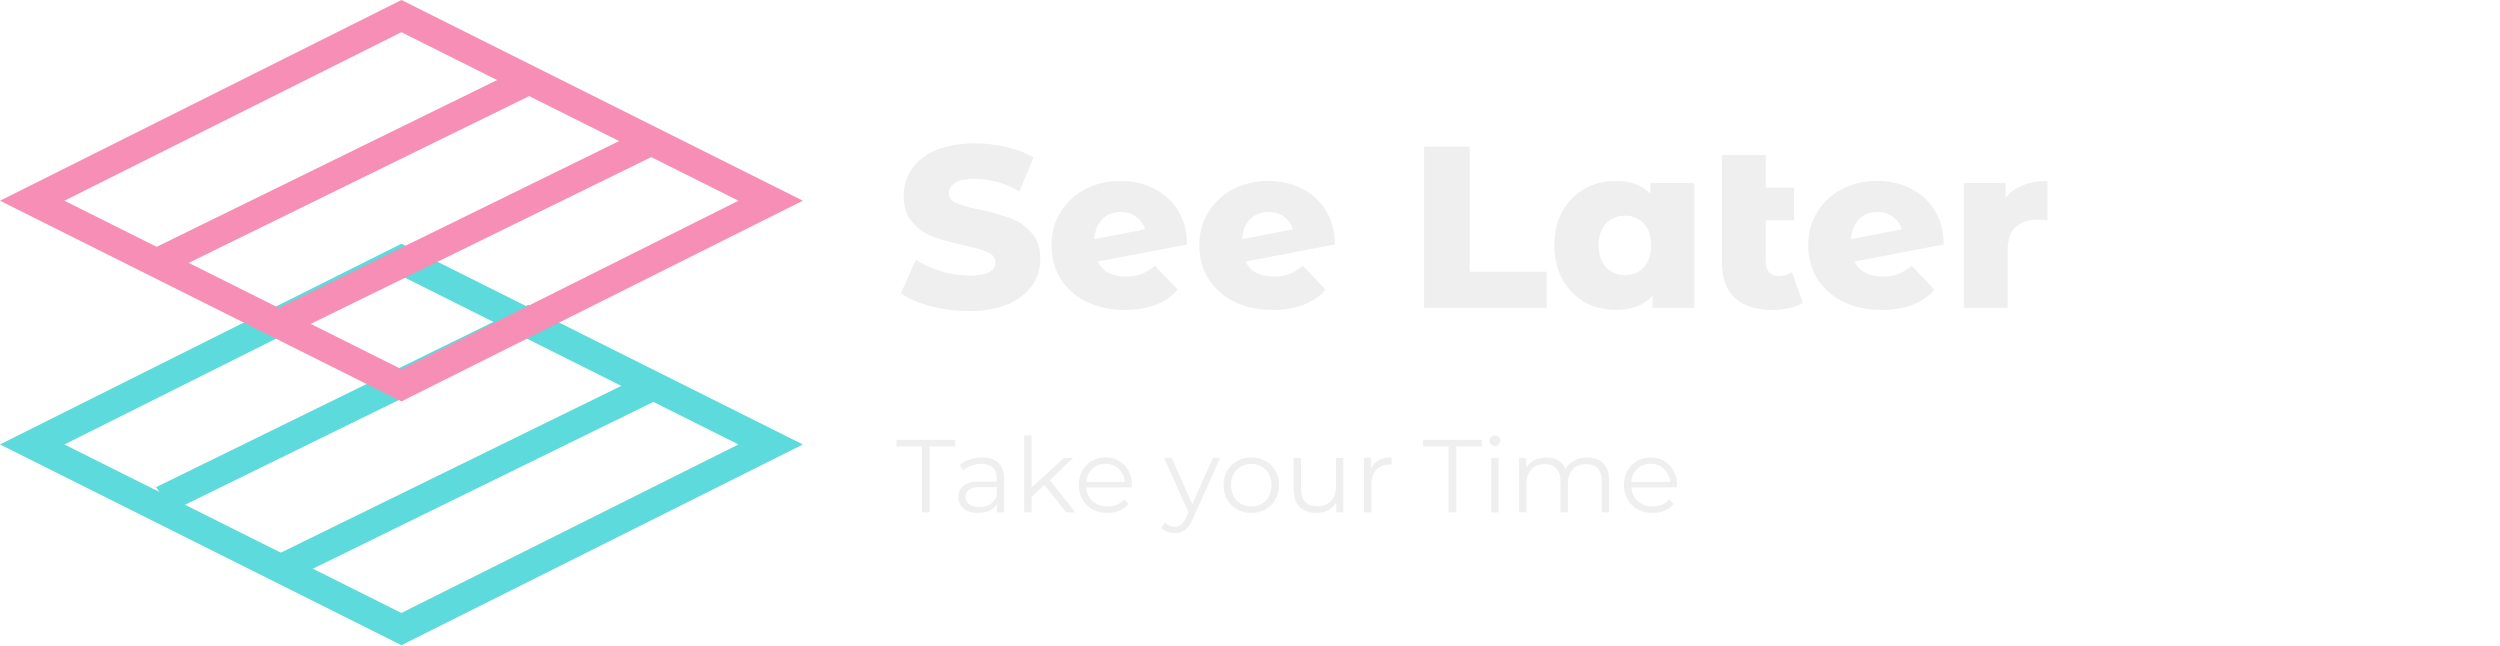
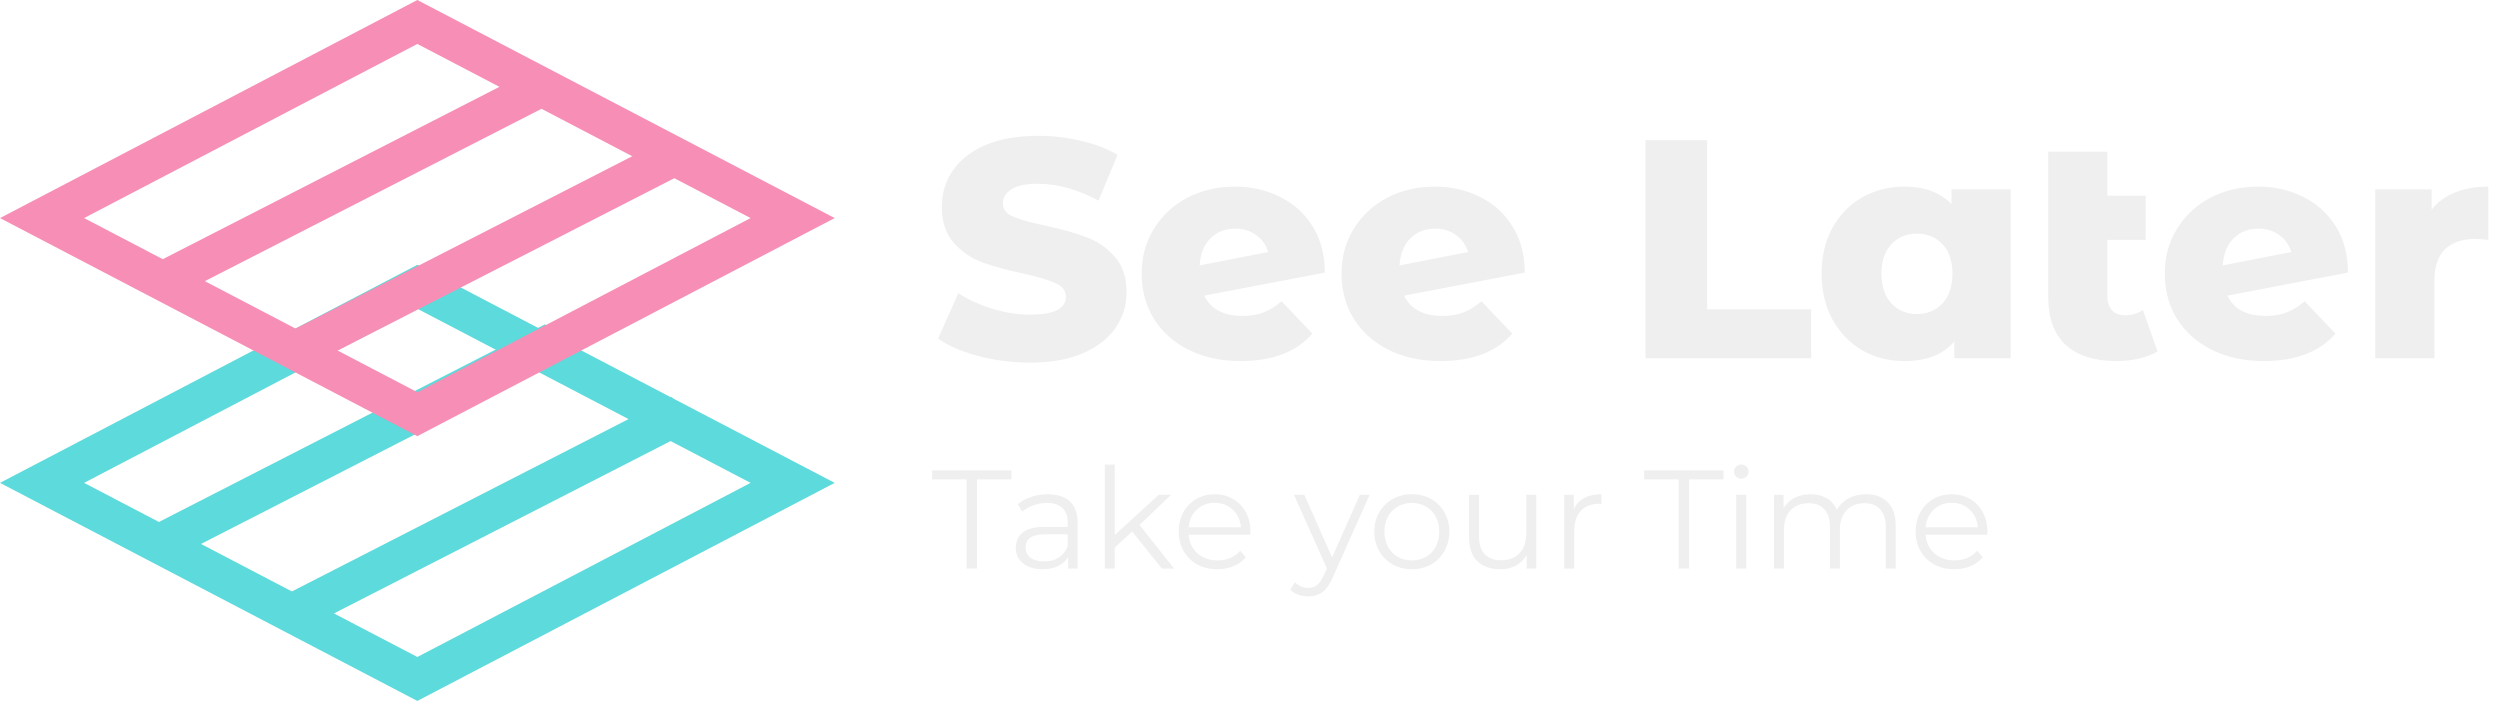
- <svg xmlns="http://www.w3.org/2000/svg" width="434" height="112" viewBox="0 0 434 112" fill="none">
-   <path d="M168.196 54.005C165.929 54.005 163.729 53.724 161.596 53.164C159.462 52.605 157.729 51.858 156.396 50.925L158.996 45.084C160.249 45.911 161.702 46.578 163.356 47.084C165.009 47.591 166.636 47.844 168.236 47.844C171.276 47.844 172.796 47.084 172.796 45.565C172.796 44.764 172.356 44.178 171.476 43.804C170.622 43.404 169.236 42.991 167.316 42.565C165.209 42.111 163.449 41.631 162.036 41.124C160.622 40.591 159.409 39.751 158.396 38.605C157.382 37.458 156.876 35.911 156.876 33.965C156.876 32.258 157.342 30.724 158.276 29.364C159.209 27.978 160.596 26.884 162.436 26.084C164.302 25.285 166.582 24.884 169.276 24.884C171.116 24.884 172.929 25.098 174.716 25.524C176.502 25.924 178.076 26.524 179.436 27.325L176.996 33.205C174.329 31.765 171.742 31.044 169.236 31.044C167.662 31.044 166.516 31.285 165.796 31.765C165.076 32.218 164.716 32.818 164.716 33.565C164.716 34.311 165.142 34.871 165.996 35.245C166.849 35.618 168.222 36.005 170.116 36.404C172.249 36.858 174.009 37.351 175.396 37.885C176.809 38.391 178.022 39.218 179.036 40.364C180.076 41.484 180.596 43.018 180.596 44.965C180.596 46.645 180.129 48.164 179.196 49.525C178.262 50.885 176.862 51.978 174.996 52.804C173.129 53.605 170.862 54.005 168.196 54.005ZM195.494 48.005C196.534 48.005 197.427 47.858 198.174 47.565C198.947 47.271 199.721 46.791 200.494 46.124L204.454 50.285C202.401 52.631 199.334 53.804 195.254 53.804C192.721 53.804 190.494 53.325 188.574 52.364C186.654 51.404 185.161 50.071 184.094 48.364C183.054 46.658 182.534 44.724 182.534 42.565C182.534 40.431 183.054 38.525 184.094 36.844C185.134 35.138 186.561 33.804 188.374 32.844C190.214 31.884 192.267 31.404 194.534 31.404C196.641 31.404 198.561 31.845 200.294 32.724C202.054 33.578 203.454 34.844 204.494 36.525C205.534 38.178 206.054 40.151 206.054 42.444L190.574 45.404C191.401 47.138 193.041 48.005 195.494 48.005ZM194.574 36.804C193.267 36.804 192.201 37.218 191.374 38.044C190.547 38.844 190.081 40.005 189.974 41.525L198.774 39.804C198.507 38.898 198.001 38.178 197.254 37.645C196.507 37.084 195.614 36.804 194.574 36.804ZM221.158 48.005C222.198 48.005 223.091 47.858 223.838 47.565C224.611 47.271 225.385 46.791 226.158 46.124L230.118 50.285C228.065 52.631 224.998 53.804 220.918 53.804C218.385 53.804 216.158 53.325 214.238 52.364C212.318 51.404 210.825 50.071 209.758 48.364C208.718 46.658 208.198 44.724 208.198 42.565C208.198 40.431 208.718 38.525 209.758 36.844C210.798 35.138 212.225 33.804 214.038 32.844C215.878 31.884 217.931 31.404 220.198 31.404C222.305 31.404 224.225 31.845 225.958 32.724C227.718 33.578 229.118 34.844 230.158 36.525C231.198 38.178 231.718 40.151 231.718 42.444L216.238 45.404C217.065 47.138 218.705 48.005 221.158 48.005ZM220.238 36.804C218.931 36.804 217.865 37.218 217.038 38.044C216.211 38.844 215.745 40.005 215.638 41.525L224.438 39.804C224.171 38.898 223.665 38.178 222.918 37.645C222.171 37.084 221.278 36.804 220.238 36.804ZM247.223 25.445H255.143V47.164H268.503V53.444H247.223V25.445ZM294.119 31.765V53.444H286.879V51.285C285.465 52.965 283.332 53.804 280.479 53.804C278.505 53.804 276.705 53.351 275.079 52.444C273.479 51.511 272.199 50.191 271.239 48.484C270.305 46.778 269.839 44.804 269.839 42.565C269.839 40.325 270.305 38.364 271.239 36.684C272.199 34.978 273.479 33.671 275.079 32.764C276.705 31.858 278.505 31.404 280.479 31.404C283.039 31.404 285.052 32.151 286.519 33.645V31.765H294.119ZM282.079 47.764C283.412 47.764 284.505 47.311 285.359 46.404C286.212 45.471 286.639 44.191 286.639 42.565C286.639 40.965 286.212 39.711 285.359 38.804C284.505 37.898 283.412 37.444 282.079 37.444C280.745 37.444 279.652 37.898 278.799 38.804C277.945 39.711 277.519 40.965 277.519 42.565C277.519 44.191 277.945 45.471 278.799 46.404C279.652 47.311 280.745 47.764 282.079 47.764ZM312.971 52.565C312.331 52.965 311.545 53.271 310.611 53.484C309.705 53.698 308.731 53.804 307.691 53.804C304.865 53.804 302.691 53.111 301.171 51.724C299.678 50.338 298.931 48.271 298.931 45.525V26.924H306.531V32.565H311.451V38.245H306.531V45.444C306.531 46.245 306.731 46.858 307.131 47.285C307.531 47.711 308.078 47.925 308.771 47.925C309.651 47.925 310.425 47.698 311.091 47.245L312.971 52.565ZM326.861 48.005C327.901 48.005 328.795 47.858 329.541 47.565C330.315 47.271 331.088 46.791 331.861 46.124L335.821 50.285C333.768 52.631 330.701 53.804 326.621 53.804C324.088 53.804 321.861 53.325 319.941 52.364C318.021 51.404 316.528 50.071 315.461 48.364C314.421 46.658 313.901 44.724 313.901 42.565C313.901 40.431 314.421 38.525 315.461 36.844C316.501 35.138 317.928 33.804 319.741 32.844C321.581 31.884 323.635 31.404 325.901 31.404C328.008 31.404 329.928 31.845 331.661 32.724C333.421 33.578 334.821 34.844 335.861 36.525C336.901 38.178 337.421 40.151 337.421 42.444L321.941 45.404C322.768 47.138 324.408 48.005 326.861 48.005ZM325.941 36.804C324.635 36.804 323.568 37.218 322.741 38.044C321.915 38.844 321.448 40.005 321.341 41.525L330.141 39.804C329.875 38.898 329.368 38.178 328.621 37.645C327.875 37.084 326.981 36.804 325.941 36.804ZM348.165 34.364C348.939 33.378 349.939 32.645 351.165 32.164C352.419 31.658 353.845 31.404 355.445 31.404V38.245C354.752 38.164 354.179 38.124 353.725 38.124C352.099 38.124 350.819 38.565 349.885 39.444C348.979 40.325 348.525 41.671 348.525 43.484V53.444H340.925V31.765H348.165V34.364Z" fill="#EFEFEF" />
-   <path d="M160.056 77.508H155.628V76.356H165.816V77.508H161.388V88.956H160.056V77.508ZM170.476 79.416C171.712 79.416 172.66 79.728 173.32 80.352C173.98 80.964 174.31 81.876 174.31 83.088V88.956H173.086V87.48C172.798 87.972 172.372 88.356 171.808 88.632C171.256 88.908 170.596 89.046 169.828 89.046C168.772 89.046 167.932 88.794 167.308 88.29C166.684 87.786 166.372 87.12 166.372 86.292C166.372 85.488 166.66 84.84 167.236 84.348C167.824 83.856 168.754 83.61 170.026 83.61H173.032V83.034C173.032 82.218 172.804 81.6 172.348 81.18C171.892 80.748 171.226 80.532 170.35 80.532C169.75 80.532 169.174 80.634 168.622 80.838C168.07 81.03 167.596 81.3 167.2 81.648L166.624 80.694C167.104 80.286 167.68 79.974 168.352 79.758C169.024 79.53 169.732 79.416 170.476 79.416ZM170.026 88.038C170.746 88.038 171.364 87.876 171.88 87.552C172.396 87.216 172.78 86.736 173.032 86.112V84.564H170.062C168.442 84.564 167.632 85.128 167.632 86.256C167.632 86.808 167.842 87.246 168.262 87.57C168.682 87.882 169.27 88.038 170.026 88.038ZM181.309 84.204L179.077 86.256V88.956H177.799V75.6H179.077V84.654L184.729 79.488H186.313L182.263 83.358L186.691 88.956H185.125L181.309 84.204ZM196.485 84.618H188.565C188.637 85.602 189.015 86.4 189.699 87.012C190.383 87.612 191.247 87.912 192.291 87.912C192.879 87.912 193.419 87.81 193.911 87.606C194.403 87.39 194.829 87.078 195.189 86.67L195.909 87.498C195.489 88.002 194.961 88.386 194.325 88.65C193.701 88.914 193.011 89.046 192.255 89.046C191.283 89.046 190.419 88.842 189.663 88.434C188.919 88.014 188.337 87.438 187.917 86.706C187.497 85.974 187.287 85.146 187.287 84.222C187.287 83.298 187.485 82.47 187.881 81.738C188.289 81.006 188.841 80.436 189.537 80.028C190.245 79.62 191.037 79.416 191.913 79.416C192.789 79.416 193.575 79.62 194.271 80.028C194.967 80.436 195.513 81.006 195.909 81.738C196.305 82.458 196.503 83.286 196.503 84.222L196.485 84.618ZM191.913 80.514C191.001 80.514 190.233 80.808 189.609 81.396C188.997 81.972 188.649 82.728 188.565 83.664H195.279C195.195 82.728 194.841 81.972 194.217 81.396C193.605 80.808 192.837 80.514 191.913 80.514ZM211.807 79.488L207.073 90.09C206.689 90.978 206.245 91.608 205.741 91.98C205.237 92.352 204.631 92.538 203.923 92.538C203.467 92.538 203.041 92.466 202.645 92.322C202.249 92.178 201.907 91.962 201.619 91.674L202.213 90.72C202.693 91.2 203.269 91.44 203.941 91.44C204.373 91.44 204.739 91.32 205.039 91.08C205.351 90.84 205.639 90.432 205.903 89.856L206.317 88.938L202.087 79.488H203.419L206.983 87.534L210.547 79.488H211.807ZM217.232 89.046C216.32 89.046 215.498 88.842 214.766 88.434C214.034 88.014 213.458 87.438 213.038 86.706C212.618 85.974 212.408 85.146 212.408 84.222C212.408 83.298 212.618 82.47 213.038 81.738C213.458 81.006 214.034 80.436 214.766 80.028C215.498 79.62 216.32 79.416 217.232 79.416C218.144 79.416 218.966 79.62 219.698 80.028C220.43 80.436 221 81.006 221.408 81.738C221.828 82.47 222.038 83.298 222.038 84.222C222.038 85.146 221.828 85.974 221.408 86.706C221 87.438 220.43 88.014 219.698 88.434C218.966 88.842 218.144 89.046 217.232 89.046ZM217.232 87.912C217.904 87.912 218.504 87.762 219.032 87.462C219.572 87.15 219.992 86.712 220.292 86.148C220.592 85.584 220.742 84.942 220.742 84.222C220.742 83.502 220.592 82.86 220.292 82.296C219.992 81.732 219.572 81.3 219.032 81C218.504 80.688 217.904 80.532 217.232 80.532C216.56 80.532 215.954 80.688 215.414 81C214.886 81.3 214.466 81.732 214.154 82.296C213.854 82.86 213.704 83.502 213.704 84.222C213.704 84.942 213.854 85.584 214.154 86.148C214.466 86.712 214.886 87.15 215.414 87.462C215.954 87.762 216.56 87.912 217.232 87.912ZM233.197 79.488V88.956H231.973V87.228C231.637 87.804 231.175 88.254 230.587 88.578C229.999 88.89 229.327 89.046 228.571 89.046C227.335 89.046 226.357 88.704 225.637 88.02C224.929 87.324 224.575 86.31 224.575 84.978V79.488H225.853V84.852C225.853 85.848 226.099 86.604 226.591 87.12C227.083 87.636 227.785 87.894 228.697 87.894C229.693 87.894 230.479 87.594 231.055 86.994C231.631 86.382 231.919 85.536 231.919 84.456V79.488H233.197ZM238.018 81.342C238.318 80.706 238.762 80.226 239.35 79.902C239.95 79.578 240.688 79.416 241.564 79.416V80.658L241.258 80.64C240.262 80.64 239.482 80.946 238.918 81.558C238.354 82.17 238.072 83.028 238.072 84.132V88.956H236.794V79.488H238.018V81.342ZM251.484 77.508H247.056V76.356H257.244V77.508H252.816V88.956H251.484V77.508ZM258.873 79.488H260.151V88.956H258.873V79.488ZM259.521 77.418C259.257 77.418 259.035 77.328 258.855 77.148C258.675 76.968 258.585 76.752 258.585 76.5C258.585 76.26 258.675 76.05 258.855 75.87C259.035 75.69 259.257 75.6 259.521 75.6C259.785 75.6 260.007 75.69 260.187 75.87C260.367 76.038 260.457 76.242 260.457 76.482C260.457 76.746 260.367 76.968 260.187 77.148C260.007 77.328 259.785 77.418 259.521 77.418ZM275.533 79.416C276.721 79.416 277.651 79.758 278.323 80.442C279.007 81.126 279.349 82.134 279.349 83.466V88.956H278.071V83.592C278.071 82.608 277.831 81.858 277.351 81.342C276.883 80.826 276.217 80.568 275.353 80.568C274.369 80.568 273.595 80.874 273.031 81.486C272.467 82.086 272.185 82.92 272.185 83.988V88.956H270.907V83.592C270.907 82.608 270.667 81.858 270.187 81.342C269.719 80.826 269.047 80.568 268.171 80.568C267.199 80.568 266.425 80.874 265.849 81.486C265.285 82.086 265.003 82.92 265.003 83.988V88.956H263.725V79.488H264.949V81.216C265.285 80.64 265.753 80.196 266.353 79.884C266.953 79.572 267.643 79.416 268.423 79.416C269.215 79.416 269.899 79.584 270.475 79.92C271.063 80.256 271.501 80.754 271.789 81.414C272.137 80.79 272.635 80.304 273.283 79.956C273.943 79.596 274.693 79.416 275.533 79.416ZM291.112 84.618H283.192C283.264 85.602 283.642 86.4 284.326 87.012C285.01 87.612 285.874 87.912 286.918 87.912C287.506 87.912 288.046 87.81 288.538 87.606C289.03 87.39 289.456 87.078 289.816 86.67L290.536 87.498C290.116 88.002 289.588 88.386 288.952 88.65C288.328 88.914 287.638 89.046 286.882 89.046C285.91 89.046 285.046 88.842 284.29 88.434C283.546 88.014 282.964 87.438 282.544 86.706C282.124 85.974 281.914 85.146 281.914 84.222C281.914 83.298 282.112 82.47 282.508 81.738C282.916 81.006 283.468 80.436 284.164 80.028C284.872 79.62 285.664 79.416 286.54 79.416C287.416 79.416 288.202 79.62 288.898 80.028C289.594 80.436 290.14 81.006 290.536 81.738C290.932 82.458 291.13 83.286 291.13 84.222L291.112 84.618ZM286.54 80.514C285.628 80.514 284.86 80.808 284.236 81.396C283.624 81.972 283.276 82.728 283.192 83.664H289.906C289.822 82.728 289.468 81.972 288.844 81.396C288.232 80.808 287.464 80.514 286.54 80.514Z" fill="#EFEFEF" />
-   <path d="M5.59 77.156L69.689 45.106L133.788 77.156L69.689 109.205L5.59 77.156Z" stroke="#5DDADB" stroke-width="5" />
-   <line y1="-2.5" x2="72.005" y2="-2.5" transform="matrix(0.898035 -0.439923 0.562564 0.826754 29.9126 88.7028)" stroke="#5DDADB" stroke-width="5" />
-   <line y1="-2.5" x2="72.005" y2="-2.5" transform="matrix(0.898035 -0.439923 0.562564 0.826754 51.0681 100.318)" stroke="#5DDADB" stroke-width="5" />
-   <path d="M5.59 34.844L69.689 2.795L133.788 34.844L69.689 66.894L5.59 34.844Z" stroke="#F78EB6" stroke-width="5" />
-   <line y1="-2.5" x2="72.005" y2="-2.5" transform="matrix(0.898035 -0.439923 0.562564 0.826754 28.6681 47.6362)" stroke="#F78EB6" stroke-width="5" />
-   <line y1="-2.5" x2="70.805" y2="-2.5" transform="matrix(0.898035 -0.439923 0.562564 0.826754 50.3125 58.0066)" stroke="#F78EB6" stroke-width="5" />
+ <svg xmlns="http://www.w3.org/2000/svg" width="321" height="90" viewBox="0 0 321 90" fill="none">
+   <path d="M132.252 46.56C129.985 46.56 127.785 46.28 125.652 45.72C123.519 45.16 121.785 44.413 120.452 43.48L123.052 37.64C124.305 38.467 125.759 39.133 127.412 39.64C129.065 40.147 130.692 40.4 132.292 40.4C135.332 40.4 136.852 39.64 136.852 38.12C136.852 37.32 136.412 36.733 135.532 36.36C134.679 35.96 133.292 35.547 131.372 35.12C129.265 34.667 127.505 34.187 126.092 33.68C124.679 33.147 123.465 32.307 122.452 31.16C121.439 30.013 120.932 28.467 120.932 26.52C120.932 24.813 121.399 23.28 122.332 21.92C123.265 20.533 124.652 19.44 126.492 18.64C128.359 17.84 130.639 17.44 133.332 17.44C135.172 17.44 136.985 17.653 138.772 18.08C140.559 18.48 142.132 19.08 143.492 19.88L141.052 25.76C138.385 24.32 135.799 23.6 133.292 23.6C131.719 23.6 130.572 23.84 129.852 24.32C129.132 24.773 128.772 25.373 128.772 26.12C128.772 26.867 129.199 27.427 130.052 27.8C130.905 28.173 132.279 28.56 134.172 28.96C136.305 29.413 138.065 29.907 139.452 30.44C140.865 30.947 142.079 31.773 143.092 32.92C144.132 34.04 144.652 35.573 144.652 37.52C144.652 39.2 144.185 40.72 143.252 42.08C142.319 43.44 140.919 44.533 139.052 45.36C137.185 46.16 134.919 46.56 132.252 46.56ZM159.55 40.56C160.59 40.56 161.484 40.413 162.23 40.12C163.004 39.827 163.777 39.347 164.55 38.68L168.51 42.84C166.457 45.187 163.39 46.36 159.31 46.36C156.777 46.36 154.55 45.88 152.63 44.92C150.71 43.96 149.217 42.627 148.15 40.92C147.11 39.213 146.59 37.28 146.59 35.12C146.59 32.987 147.11 31.08 148.15 29.4C149.19 27.693 150.617 26.36 152.43 25.4C154.27 24.44 156.324 23.96 158.59 23.96C160.697 23.96 162.617 24.4 164.35 25.28C166.11 26.133 167.51 27.4 168.55 29.08C169.59 30.733 170.11 32.707 170.11 35L154.63 37.96C155.457 39.693 157.097 40.56 159.55 40.56ZM158.63 29.36C157.324 29.36 156.257 29.773 155.43 30.6C154.604 31.4 154.137 32.56 154.03 34.08L162.83 32.36C162.564 31.453 162.057 30.733 161.31 30.2C160.564 29.64 159.67 29.36 158.63 29.36ZM185.215 40.56C186.255 40.56 187.148 40.413 187.895 40.12C188.668 39.827 189.441 39.347 190.215 38.68L194.175 42.84C192.121 45.187 189.055 46.36 184.975 46.36C182.441 46.36 180.215 45.88 178.295 44.92C176.375 43.96 174.881 42.627 173.815 40.92C172.775 39.213 172.255 37.28 172.255 35.12C172.255 32.987 172.775 31.08 173.815 29.4C174.855 27.693 176.281 26.36 178.095 25.4C179.935 24.44 181.988 23.96 184.255 23.96C186.361 23.96 188.281 24.4 190.015 25.28C191.775 26.133 193.175 27.4 194.215 29.08C195.255 30.733 195.775 32.707 195.775 35L180.295 37.96C181.121 39.693 182.761 40.56 185.215 40.56ZM184.295 29.36C182.988 29.36 181.921 29.773 181.095 30.6C180.268 31.4 179.801 32.56 179.695 34.08L188.495 32.36C188.228 31.453 187.721 30.733 186.975 30.2C186.228 29.64 185.335 29.36 184.295 29.36ZM211.279 18H219.199V39.72H232.559V46H211.279V18ZM258.175 24.32V46H250.935V43.84C249.522 45.52 247.389 46.36 244.535 46.36C242.562 46.36 240.762 45.907 239.135 45C237.535 44.067 236.255 42.747 235.295 41.04C234.362 39.333 233.895 37.36 233.895 35.12C233.895 32.88 234.362 30.92 235.295 29.24C236.255 27.533 237.535 26.227 239.135 25.32C240.762 24.413 242.562 23.96 244.535 23.96C247.095 23.96 249.109 24.707 250.575 26.2V24.32H258.175ZM246.135 40.32C247.469 40.32 248.562 39.867 249.415 38.96C250.269 38.027 250.695 36.747 250.695 35.12C250.695 33.52 250.269 32.267 249.415 31.36C248.562 30.453 247.469 30 246.135 30C244.802 30 243.709 30.453 242.855 31.36C242.002 32.267 241.575 33.52 241.575 35.12C241.575 36.747 242.002 38.027 242.855 38.96C243.709 39.867 244.802 40.32 246.135 40.32ZM277.028 45.12C276.388 45.52 275.601 45.827 274.668 46.04C273.761 46.253 272.788 46.36 271.748 46.36C268.921 46.36 266.748 45.667 265.228 44.28C263.734 42.893 262.988 40.827 262.988 38.08V19.48H270.588V25.12H275.508V30.8H270.588V38C270.588 38.8 270.788 39.413 271.188 39.84C271.588 40.267 272.134 40.48 272.828 40.48C273.708 40.48 274.481 40.253 275.148 39.8L277.028 45.12ZM290.918 40.56C291.958 40.56 292.851 40.413 293.598 40.12C294.371 39.827 295.144 39.347 295.918 38.68L299.878 42.84C297.824 45.187 294.758 46.36 290.678 46.36C288.144 46.36 285.918 45.88 283.998 44.92C282.078 43.96 280.584 42.627 279.518 40.92C278.478 39.213 277.958 37.28 277.958 35.12C277.958 32.987 278.478 31.08 279.518 29.4C280.558 27.693 281.984 26.36 283.798 25.4C285.638 24.44 287.691 23.96 289.958 23.96C292.064 23.96 293.984 24.4 295.718 25.28C297.478 26.133 298.878 27.4 299.918 29.08C300.958 30.733 301.478 32.707 301.478 35L285.998 37.96C286.824 39.693 288.464 40.56 290.918 40.56ZM289.998 29.36C288.691 29.36 287.624 29.773 286.798 30.6C285.971 31.4 285.504 32.56 285.398 34.08L294.198 32.36C293.931 31.453 293.424 30.733 292.678 30.2C291.931 29.64 291.038 29.36 289.998 29.36ZM312.222 26.92C312.995 25.933 313.995 25.2 315.222 24.72C316.475 24.213 317.902 23.96 319.502 23.96V30.8C318.808 30.72 318.235 30.68 317.782 30.68C316.155 30.68 314.875 31.12 313.942 32C313.035 32.88 312.582 34.227 312.582 36.04V46H304.982V24.32H312.222V26.92Z" fill="#EFEFEF" />
+   <path d="M124.112 61.552H119.684V60.4H129.872V61.552H125.444V73H124.112V61.552ZM134.533 63.46C135.769 63.46 136.717 63.772 137.377 64.396C138.037 65.008 138.367 65.92 138.367 67.132V73H137.143V71.524C136.855 72.016 136.429 72.4 135.865 72.676C135.313 72.952 134.653 73.09 133.885 73.09C132.829 73.09 131.989 72.838 131.365 72.334C130.741 71.83 130.429 71.164 130.429 70.336C130.429 69.532 130.717 68.884 131.293 68.392C131.881 67.9 132.811 67.654 134.083 67.654H137.089V67.078C137.089 66.262 136.861 65.644 136.405 65.224C135.949 64.792 135.283 64.576 134.407 64.576C133.807 64.576 133.231 64.678 132.679 64.882C132.127 65.074 131.653 65.344 131.257 65.692L130.681 64.738C131.161 64.33 131.737 64.018 132.409 63.802C133.081 63.574 133.789 63.46 134.533 63.46ZM134.083 72.082C134.803 72.082 135.421 71.92 135.937 71.596C136.453 71.26 136.837 70.78 137.089 70.156V68.608H134.119C132.499 68.608 131.689 69.172 131.689 70.3C131.689 70.852 131.899 71.29 132.319 71.614C132.739 71.926 133.327 72.082 134.083 72.082ZM145.366 68.248L143.134 70.3V73H141.856V59.644H143.134V68.698L148.786 63.532H150.37L146.32 67.402L150.748 73H149.182L145.366 68.248ZM160.542 68.662H152.622C152.694 69.646 153.072 70.444 153.756 71.056C154.44 71.656 155.304 71.956 156.348 71.956C156.936 71.956 157.476 71.854 157.968 71.65C158.46 71.434 158.886 71.122 159.246 70.714L159.966 71.542C159.546 72.046 159.018 72.43 158.382 72.694C157.758 72.958 157.068 73.09 156.312 73.09C155.34 73.09 154.476 72.886 153.72 72.478C152.976 72.058 152.394 71.482 151.974 70.75C151.554 70.018 151.344 69.19 151.344 68.266C151.344 67.342 151.542 66.514 151.938 65.782C152.346 65.05 152.898 64.48 153.594 64.072C154.302 63.664 155.094 63.46 155.97 63.46C156.846 63.46 157.632 63.664 158.328 64.072C159.024 64.48 159.57 65.05 159.966 65.782C160.362 66.502 160.56 67.33 160.56 68.266L160.542 68.662ZM155.97 64.558C155.058 64.558 154.29 64.852 153.666 65.44C153.054 66.016 152.706 66.772 152.622 67.708H159.336C159.252 66.772 158.898 66.016 158.274 65.44C157.662 64.852 156.894 64.558 155.97 64.558ZM175.864 63.532L171.13 74.134C170.746 75.022 170.302 75.652 169.798 76.024C169.294 76.396 168.688 76.582 167.98 76.582C167.524 76.582 167.098 76.51 166.702 76.366C166.306 76.222 165.964 76.006 165.676 75.718L166.27 74.764C166.75 75.244 167.326 75.484 167.998 75.484C168.43 75.484 168.796 75.364 169.096 75.124C169.408 74.884 169.696 74.476 169.96 73.9L170.374 72.982L166.144 63.532H167.476L171.04 71.578L174.604 63.532H175.864ZM181.288 73.09C180.376 73.09 179.554 72.886 178.822 72.478C178.09 72.058 177.514 71.482 177.094 70.75C176.674 70.018 176.464 69.19 176.464 68.266C176.464 67.342 176.674 66.514 177.094 65.782C177.514 65.05 178.09 64.48 178.822 64.072C179.554 63.664 180.376 63.46 181.288 63.46C182.2 63.46 183.022 63.664 183.754 64.072C184.486 64.48 185.056 65.05 185.464 65.782C185.884 66.514 186.094 67.342 186.094 68.266C186.094 69.19 185.884 70.018 185.464 70.75C185.056 71.482 184.486 72.058 183.754 72.478C183.022 72.886 182.2 73.09 181.288 73.09ZM181.288 71.956C181.96 71.956 182.56 71.806 183.088 71.506C183.628 71.194 184.048 70.756 184.348 70.192C184.648 69.628 184.798 68.986 184.798 68.266C184.798 67.546 184.648 66.904 184.348 66.34C184.048 65.776 183.628 65.344 183.088 65.044C182.56 64.732 181.96 64.576 181.288 64.576C180.616 64.576 180.01 64.732 179.47 65.044C178.942 65.344 178.522 65.776 178.21 66.34C177.91 66.904 177.76 67.546 177.76 68.266C177.76 68.986 177.91 69.628 178.21 70.192C178.522 70.756 178.942 71.194 179.47 71.506C180.01 71.806 180.616 71.956 181.288 71.956ZM197.253 63.532V73H196.029V71.272C195.693 71.848 195.231 72.298 194.643 72.622C194.055 72.934 193.383 73.09 192.627 73.09C191.391 73.09 190.413 72.748 189.693 72.064C188.985 71.368 188.631 70.354 188.631 69.022V63.532H189.909V68.896C189.909 69.892 190.155 70.648 190.647 71.164C191.139 71.68 191.841 71.938 192.753 71.938C193.749 71.938 194.535 71.638 195.111 71.038C195.687 70.426 195.975 69.58 195.975 68.5V63.532H197.253ZM202.075 65.386C202.375 64.75 202.819 64.27 203.407 63.946C204.007 63.622 204.745 63.46 205.621 63.46V64.702L205.315 64.684C204.319 64.684 203.539 64.99 202.975 65.602C202.411 66.214 202.129 67.072 202.129 68.176V73H200.851V63.532H202.075V65.386ZM215.54 61.552H211.112V60.4H221.3V61.552H216.872V73H215.54V61.552ZM222.93 63.532H224.208V73H222.93V63.532ZM223.578 61.462C223.314 61.462 223.092 61.372 222.912 61.192C222.732 61.012 222.642 60.796 222.642 60.544C222.642 60.304 222.732 60.094 222.912 59.914C223.092 59.734 223.314 59.644 223.578 59.644C223.842 59.644 224.064 59.734 224.244 59.914C224.424 60.082 224.514 60.286 224.514 60.526C224.514 60.79 224.424 61.012 224.244 61.192C224.064 61.372 223.842 61.462 223.578 61.462ZM239.59 63.46C240.778 63.46 241.708 63.802 242.38 64.486C243.064 65.17 243.406 66.178 243.406 67.51V73H242.128V67.636C242.128 66.652 241.888 65.902 241.408 65.386C240.94 64.87 240.274 64.612 239.41 64.612C238.426 64.612 237.652 64.918 237.088 65.53C236.524 66.13 236.242 66.964 236.242 68.032V73H234.964V67.636C234.964 66.652 234.724 65.902 234.244 65.386C233.776 64.87 233.104 64.612 232.228 64.612C231.256 64.612 230.482 64.918 229.906 65.53C229.342 66.13 229.06 66.964 229.06 68.032V73H227.782V63.532H229.006V65.26C229.342 64.684 229.81 64.24 230.41 63.928C231.01 63.616 231.7 63.46 232.48 63.46C233.272 63.46 233.956 63.628 234.532 63.964C235.12 64.3 235.558 64.798 235.846 65.458C236.194 64.834 236.692 64.348 237.34 64C238 63.64 238.75 63.46 239.59 63.46ZM255.169 68.662H247.249C247.321 69.646 247.699 70.444 248.383 71.056C249.067 71.656 249.931 71.956 250.975 71.956C251.563 71.956 252.103 71.854 252.595 71.65C253.087 71.434 253.513 71.122 253.873 70.714L254.593 71.542C254.173 72.046 253.645 72.43 253.009 72.694C252.385 72.958 251.695 73.09 250.939 73.09C249.967 73.09 249.103 72.886 248.347 72.478C247.603 72.058 247.021 71.482 246.601 70.75C246.181 70.018 245.971 69.19 245.971 68.266C245.971 67.342 246.169 66.514 246.565 65.782C246.973 65.05 247.525 64.48 248.221 64.072C248.929 63.664 249.721 63.46 250.597 63.46C251.473 63.46 252.259 63.664 252.955 64.072C253.651 64.48 254.197 65.05 254.593 65.782C254.989 66.502 255.187 67.33 255.187 68.266L255.169 68.662ZM250.597 64.558C249.685 64.558 248.917 64.852 248.293 65.44C247.681 66.016 247.333 66.772 247.249 67.708H253.963C253.879 66.772 253.525 66.016 252.901 65.44C252.289 64.852 251.521 64.558 250.597 64.558Z" fill="#EFEFEF" />
+   <path d="M5.398 62L53.586 36.821L101.774 62L53.586 87.179L5.398 62Z" stroke="#5DDADB" stroke-width="5" />
+   <line y1="-2.5" x2="55.859" y2="-2.5" transform="matrix(0.890136 -0.455695 0.545647 0.838015 23.0007 71.2791)" stroke="#5DDADB" stroke-width="5" />
+   <line y1="-2.5" x2="55.859" y2="-2.5" transform="matrix(0.890136 -0.455695 0.545647 0.838015 39.2679 80.6124)" stroke="#5DDADB" stroke-width="5" />
+   <path d="M5.398 28L53.586 2.821L101.774 28L53.586 53.179L5.398 28Z" stroke="#F78EB6" stroke-width="5" />
+   <line y1="-2.5" x2="55.859" y2="-2.5" transform="matrix(0.890136 -0.455695 0.545647 0.838015 22.0438 38.2791)" stroke="#F78EB6" stroke-width="5" />
+   <line y1="-2.5" x2="54.928" y2="-2.5" transform="matrix(0.890136 -0.455695 0.545647 0.838015 40.2249 46.6124)" stroke="#F78EB6" stroke-width="5" />
</svg>
